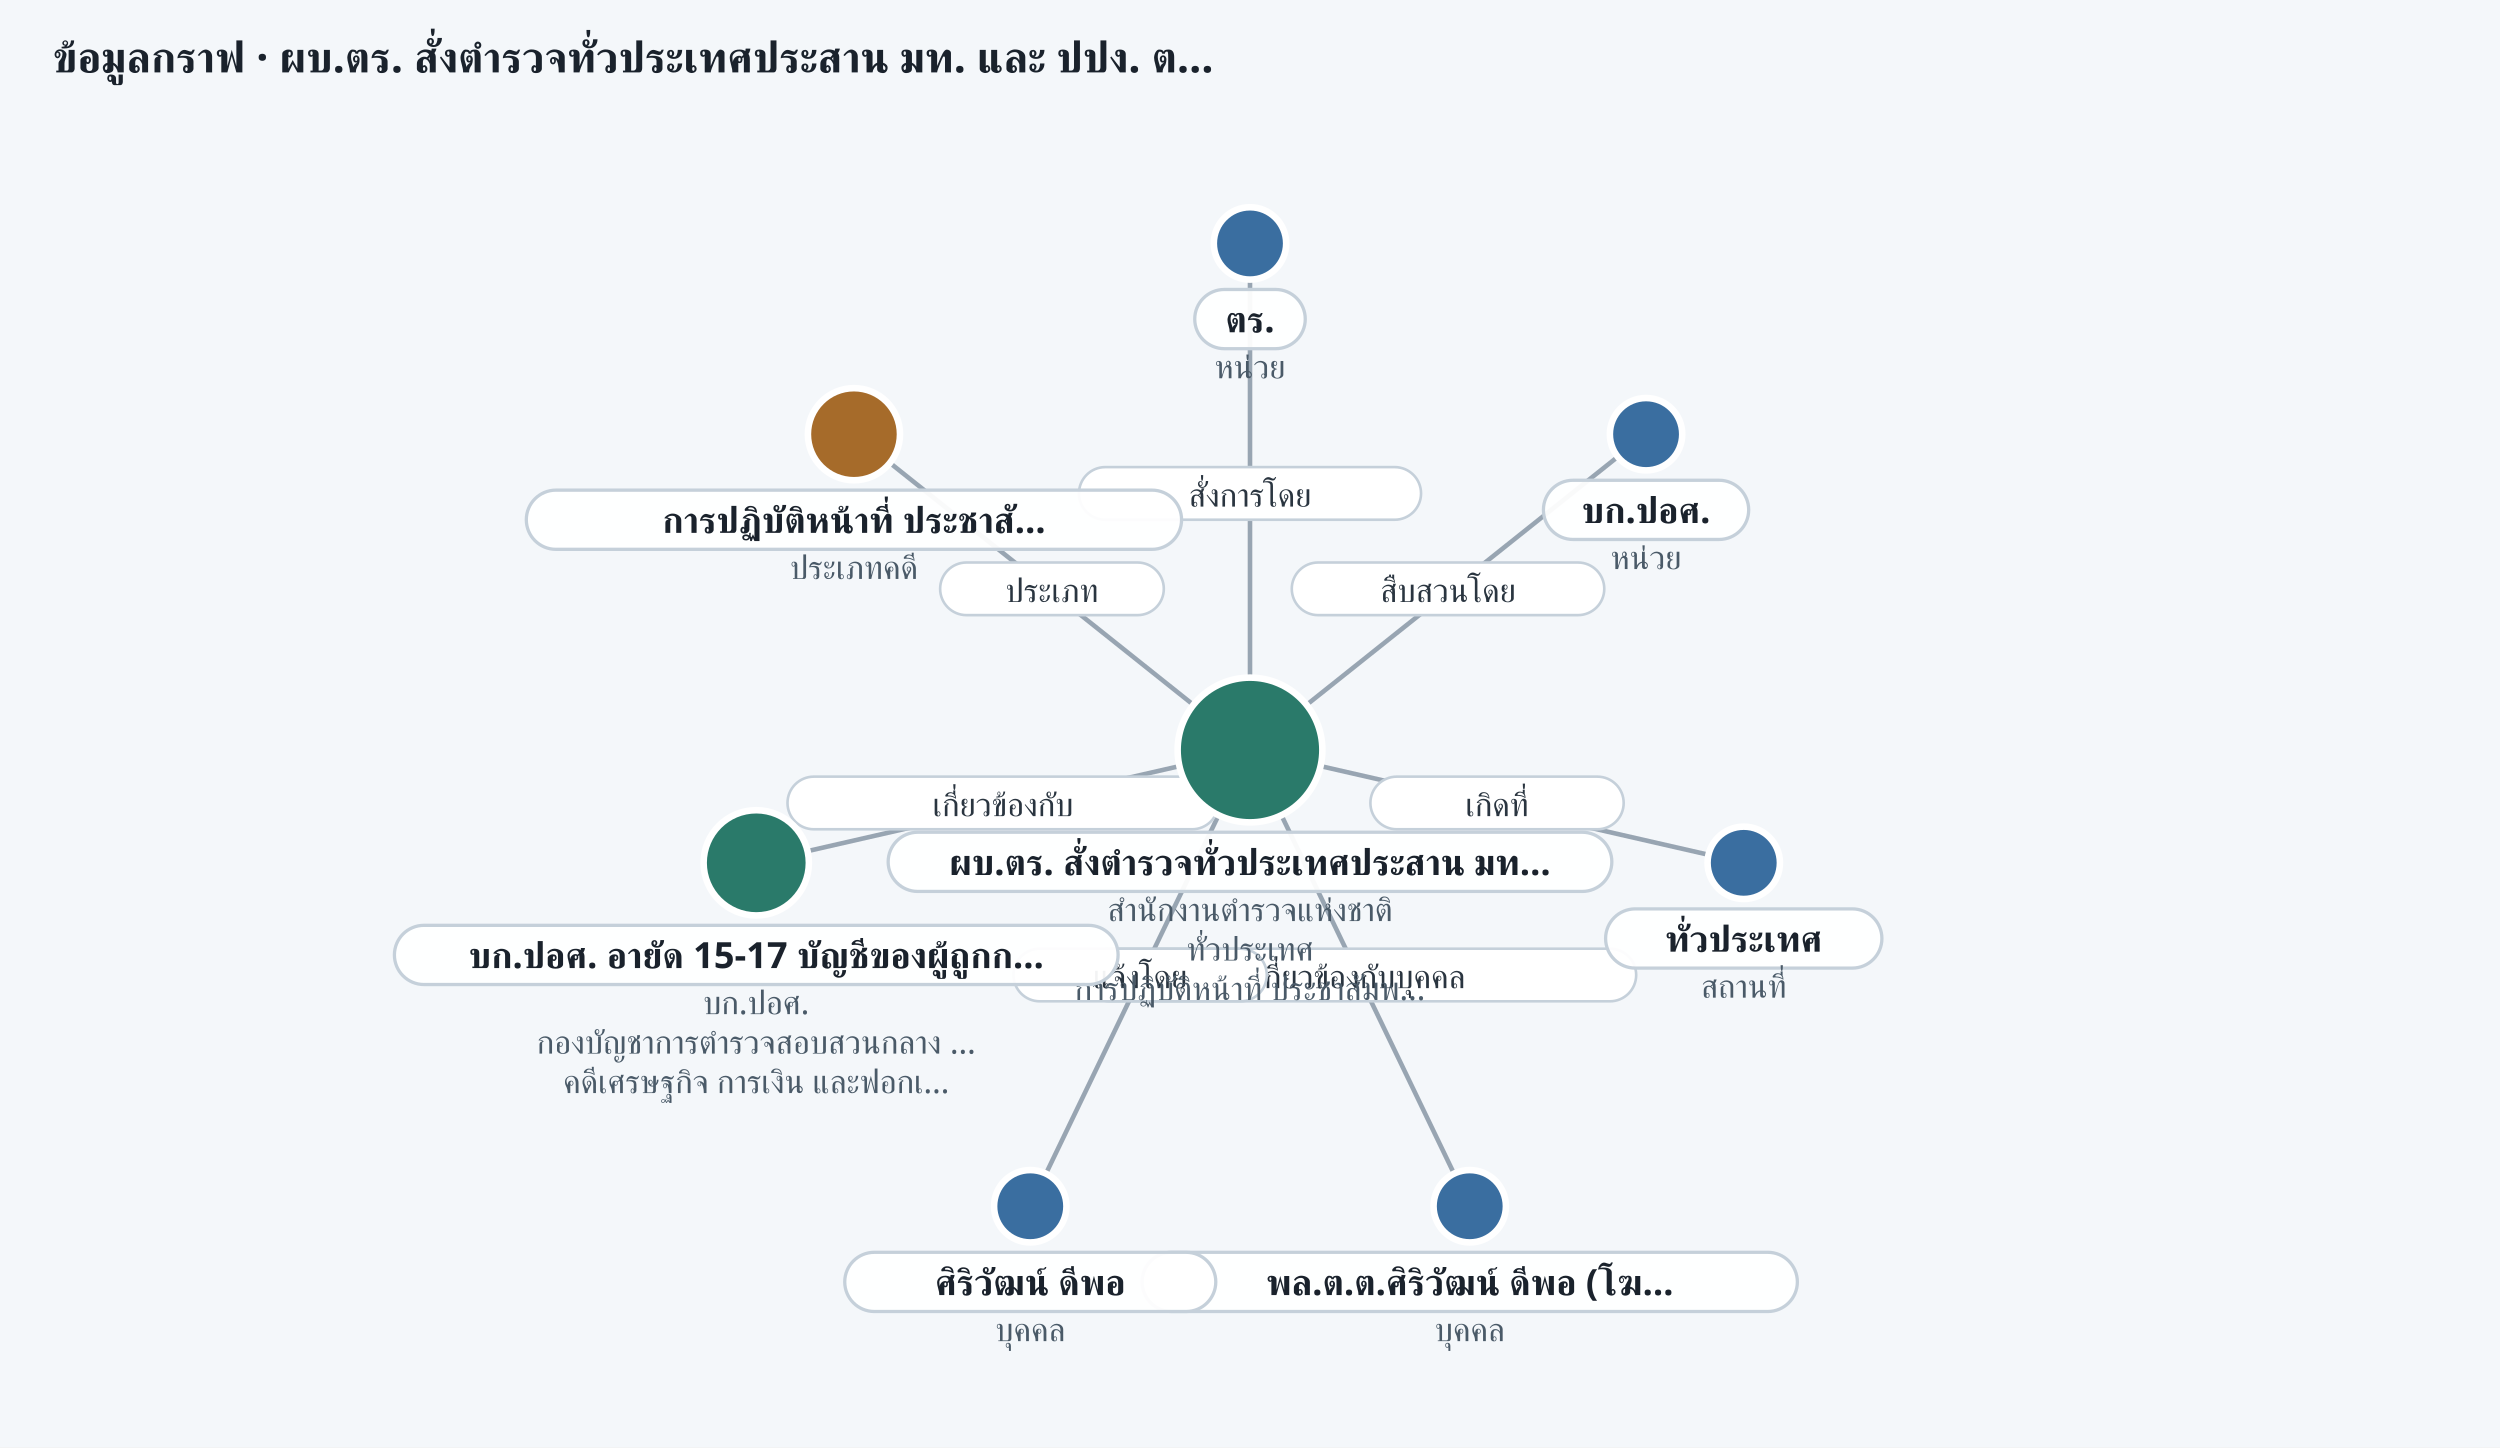
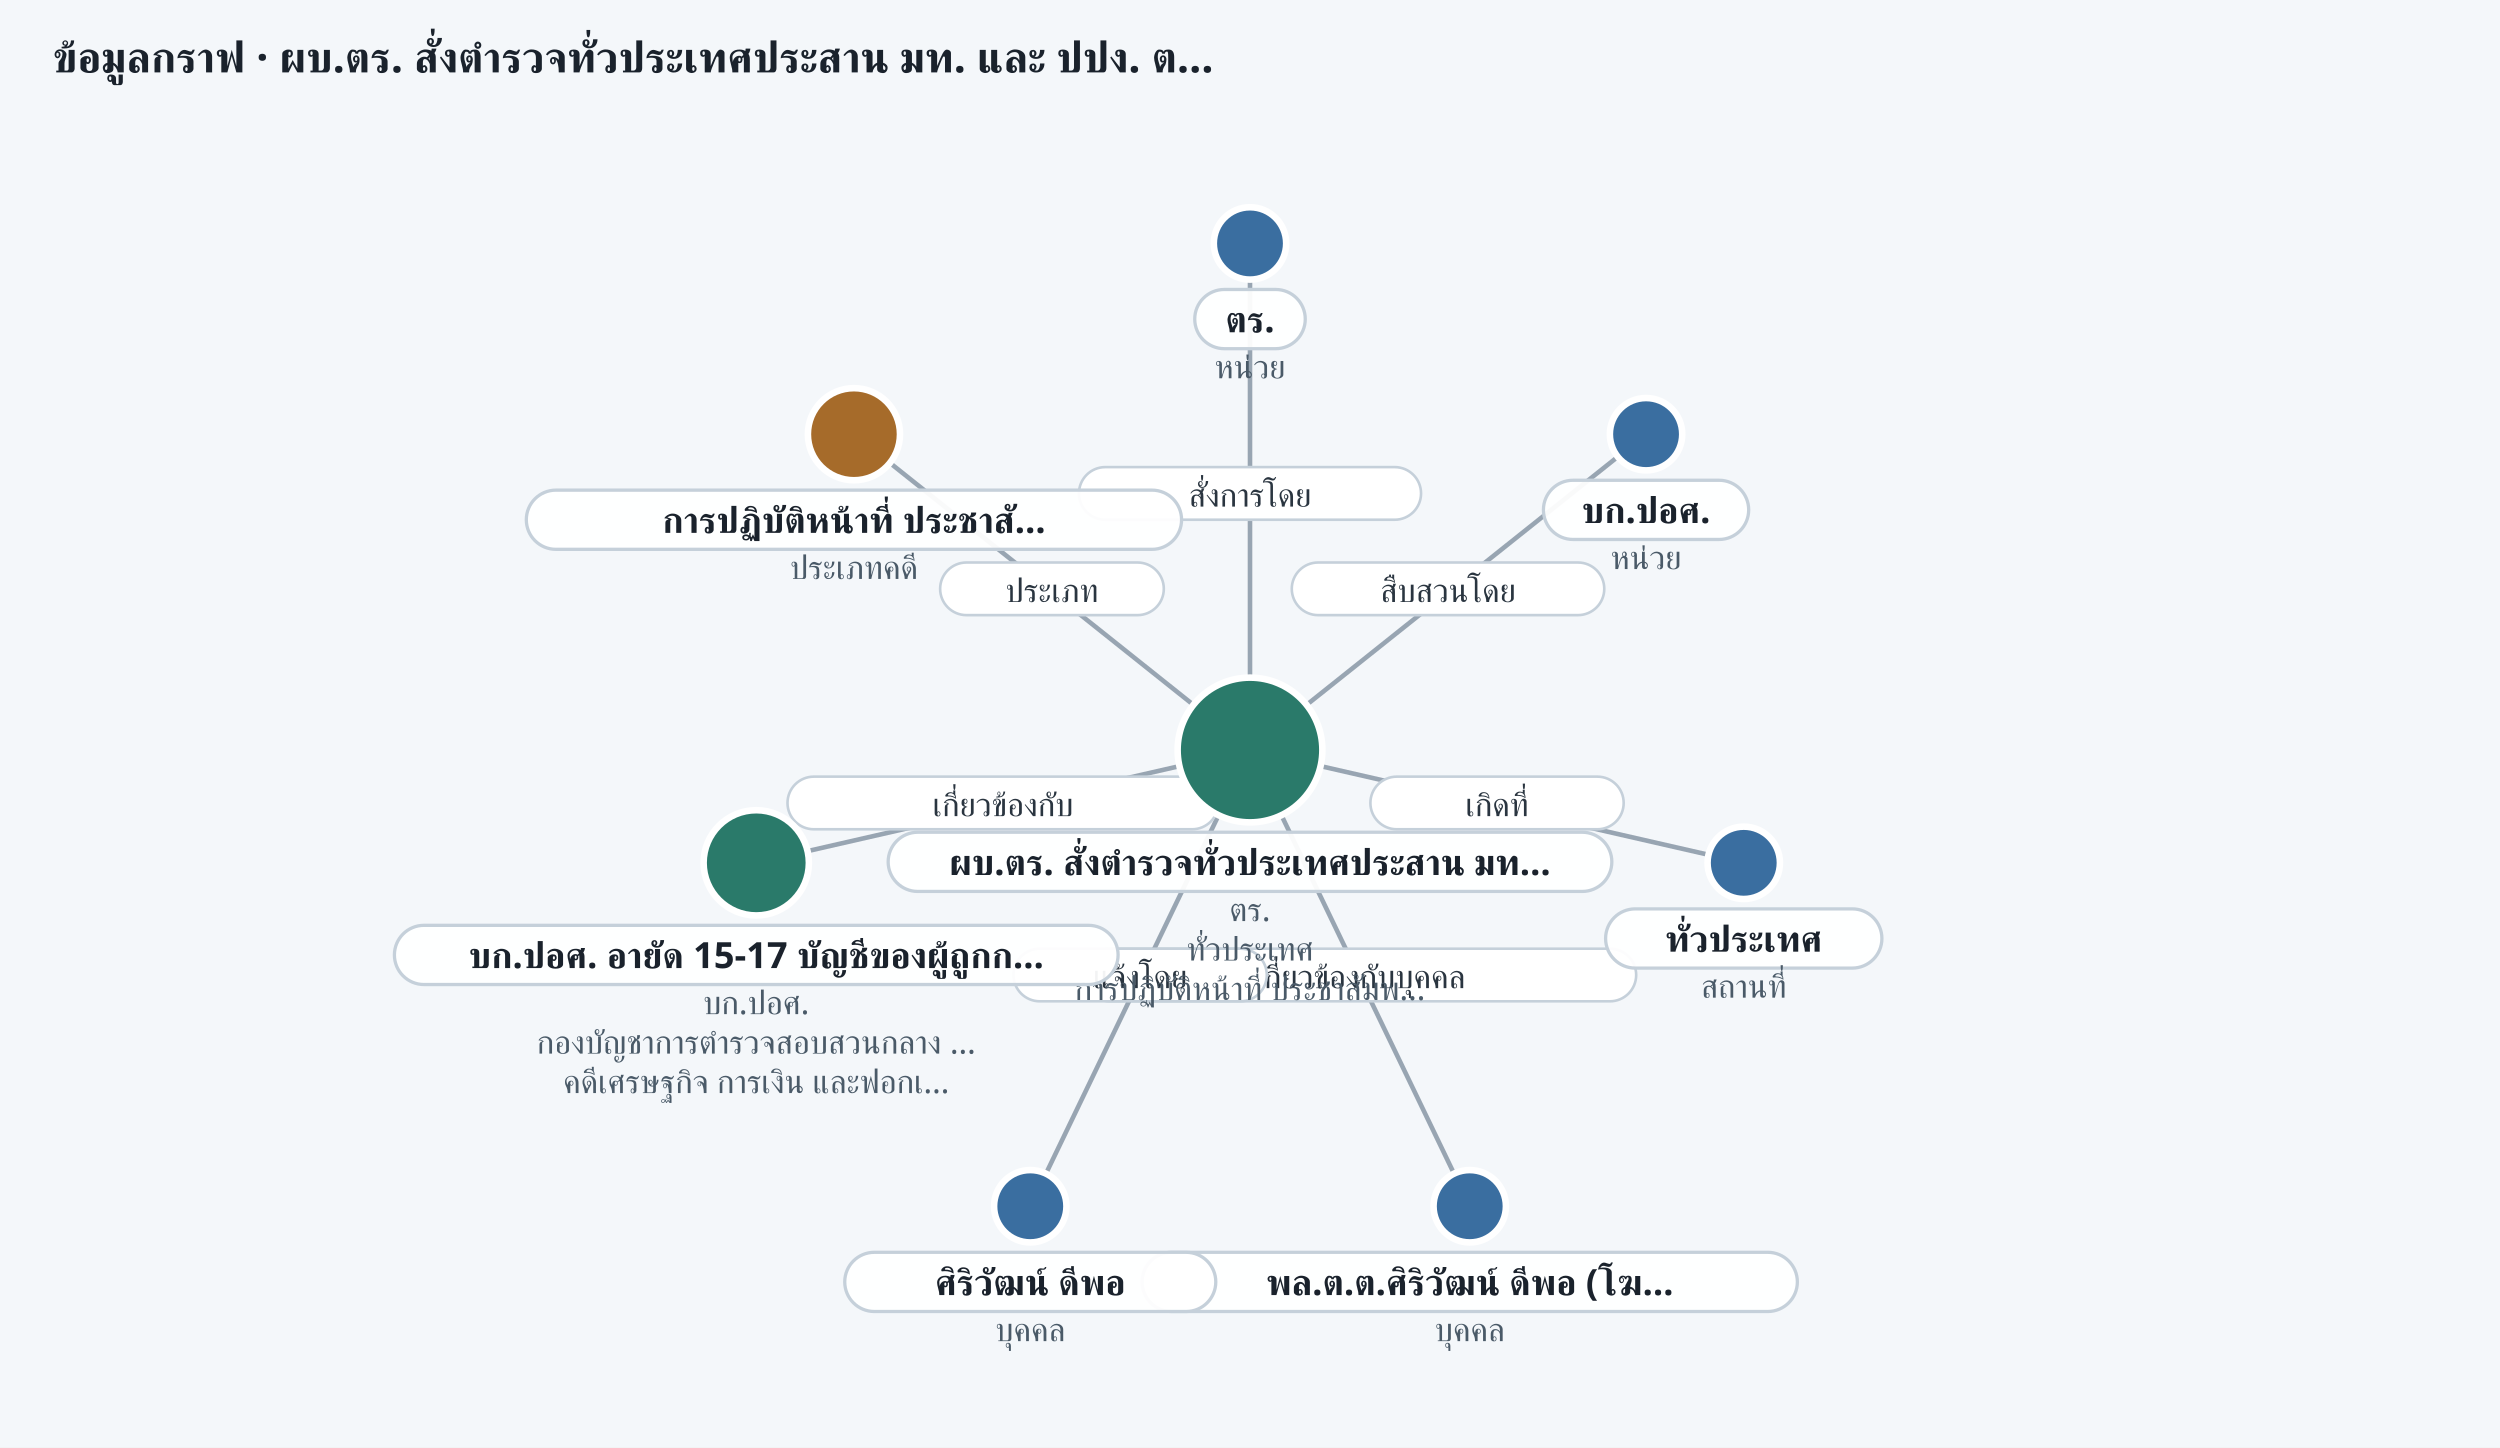
<svg xmlns="http://www.w3.org/2000/svg" width="760" height="440" viewBox="0 0 760 440" role="img" aria-label="ego graph 20261105-police-01">
  <rect width="100%" height="100%" fill="#f4f7fa" />
  <text x="16" y="22" font-size="13" font-weight="700" fill="#1a222c" font-family="Sarabun, Anuphan, sans-serif">ข้อมูลกราฟ · ผบ.ตร. สั่งตำรวจทั่วประเทศประสาน มท. และ ปปง. ต…</text>
  <line x1="380.0" y1="228.0" x2="380.0" y2="74.0" stroke="#7a8a9a" stroke-width="1.4" opacity="0.75" />
  <rect x="328.0" y="142.0" width="104.0" height="16" rx="8" fill="#fff" stroke="#c5d0da" stroke-width="0.8" />
  <text x="380.0" y="154.0" text-anchor="middle" font-size="10" fill="#2a3540" font-family="Sarabun, Anuphan, sans-serif">สั่งการโดย</text>
  <line x1="380.0" y1="228.0" x2="500.4" y2="132.0" stroke="#7a8a9a" stroke-width="1.4" opacity="0.75" />
  <rect x="392.7" y="171.0" width="95.0" height="16" rx="8" fill="#fff" stroke="#c5d0da" stroke-width="0.8" />
  <text x="440.2" y="183.0" text-anchor="middle" font-size="10" fill="#2a3540" font-family="Sarabun, Anuphan, sans-serif">สืบสวนโดย</text>
  <line x1="380.0" y1="228.0" x2="530.1" y2="262.3" stroke="#7a8a9a" stroke-width="1.4" opacity="0.75" />
  <rect x="416.6" y="236.1" width="77.0" height="16" rx="8" fill="#fff" stroke="#c5d0da" stroke-width="0.8" />
  <text x="455.1" y="248.1" text-anchor="middle" font-size="10" fill="#2a3540" font-family="Sarabun, Anuphan, sans-serif">เกิดที่</text>
  <line x1="380.0" y1="228.0" x2="446.8" y2="366.7" stroke="#7a8a9a" stroke-width="1.4" opacity="0.75" />
  <rect x="329.4" y="288.4" width="168.0" height="16" rx="8" fill="#fff" stroke="#c5d0da" stroke-width="0.8" />
  <text x="413.4" y="300.4" text-anchor="middle" font-size="10" fill="#2a3540" font-family="Sarabun, Anuphan, sans-serif">เกี่ยวข้องกับบุคคล</text>
  <line x1="380.0" y1="228.0" x2="313.2" y2="366.7" stroke="#7a8a9a" stroke-width="1.4" opacity="0.75" />
  <rect x="308.1" y="288.4" width="77.0" height="16" rx="8" fill="#fff" stroke="#c5d0da" stroke-width="0.8" />
  <text x="346.6" y="300.4" text-anchor="middle" font-size="10" fill="#2a3540" font-family="Sarabun, Anuphan, sans-serif">แจ้งโดย</text>
  <line x1="380.0" y1="228.0" x2="229.9" y2="262.3" stroke="#7a8a9a" stroke-width="1.4" opacity="0.75" />
  <rect x="239.4" y="236.1" width="131.0" height="16" rx="8" fill="#fff" stroke="#c5d0da" stroke-width="0.8" />
  <text x="304.9" y="248.1" text-anchor="middle" font-size="10" fill="#2a3540" font-family="Sarabun, Anuphan, sans-serif">เกี่ยวข้องกับ</text>
  <line x1="380.0" y1="228.0" x2="259.6" y2="132.0" stroke="#7a8a9a" stroke-width="1.4" opacity="0.75" />
  <rect x="285.8" y="171.0" width="68.0" height="16" rx="8" fill="#fff" stroke="#c5d0da" stroke-width="0.8" />
  <text x="319.8" y="183.0" text-anchor="middle" font-size="10" fill="#2a3540" font-family="Sarabun, Anuphan, sans-serif">ประเภท</text>
  <circle cx="380.0" cy="228.0" r="22" fill="#2a7a6a" stroke="#fff" stroke-width="2" />
  <rect x="270.0" y="253.0" width="220.0" height="18" rx="9" fill="rgba(255,255,255,0.94)" stroke="#c5d0da" />
  <text x="380.0" y="266.0" text-anchor="middle" font-size="11" font-weight="600" fill="#1a222c" font-family="Sarabun, Anuphan, sans-serif">ผบ.ตร. สั่งตำรวจทั่วประเทศประสาน มท…</text>
-   <text x="380.0" y="280.0" text-anchor="middle" font-size="10" fill="#4a5a68" font-family="Sarabun, Anuphan, sans-serif">สำนักงานตำรวจแห่งชาติ</text>
+   <text x="380.0" y="280.0" text-anchor="middle" font-size="10" fill="#4a5a68" font-family="Sarabun, Anuphan, sans-serif">ตร.</text>
  <text x="380.0" y="292.0" text-anchor="middle" font-size="10" fill="#4a5a68" font-family="Sarabun, Anuphan, sans-serif">ทั่วประเทศ</text>
  <text x="380.0" y="304.0" text-anchor="middle" font-size="10" fill="#4a5a68" font-family="Sarabun, Anuphan, sans-serif">การปฏิบัติหน้าที่ ประชาสัมพ…</text>
  <circle cx="380.0" cy="74.0" r="11" fill="#3a6ea0" stroke="#fff" stroke-width="2" />
  <rect x="363.2" y="88.0" width="33.6" height="18" rx="9" fill="rgba(255,255,255,0.94)" stroke="#c5d0da" />
  <text x="380.0" y="101.0" text-anchor="middle" font-size="11" font-weight="600" fill="#1a222c" font-family="Sarabun, Anuphan, sans-serif">ตร.</text>
  <text x="380.0" y="115.0" text-anchor="middle" font-size="10" fill="#4a5a68" font-family="Sarabun, Anuphan, sans-serif">หน่วย</text>
  <circle cx="500.4" cy="132.0" r="11" fill="#3a6ea0" stroke="#fff" stroke-width="2" />
  <rect x="469.2" y="146.0" width="62.4" height="18" rx="9" fill="rgba(255,255,255,0.94)" stroke="#c5d0da" />
  <text x="500.4" y="159.0" text-anchor="middle" font-size="11" font-weight="600" fill="#1a222c" font-family="Sarabun, Anuphan, sans-serif">บก.ปอศ.</text>
  <text x="500.4" y="173.0" text-anchor="middle" font-size="10" fill="#4a5a68" font-family="Sarabun, Anuphan, sans-serif">หน่วย</text>
  <circle cx="530.1" cy="262.3" r="11" fill="#3a6ea0" stroke="#fff" stroke-width="2" />
  <rect x="488.1" y="276.3" width="84.0" height="18" rx="9" fill="rgba(255,255,255,0.94)" stroke="#c5d0da" />
  <text x="530.1" y="289.3" text-anchor="middle" font-size="11" font-weight="600" fill="#1a222c" font-family="Sarabun, Anuphan, sans-serif">ทั่วประเทศ</text>
  <text x="530.1" y="303.3" text-anchor="middle" font-size="10" fill="#4a5a68" font-family="Sarabun, Anuphan, sans-serif">สถานที่</text>
  <circle cx="446.8" cy="366.7" r="11" fill="#3a6ea0" stroke="#fff" stroke-width="2" />
  <rect x="347.2" y="380.7" width="199.2" height="18" rx="9" fill="rgba(255,255,255,0.94)" stroke="#c5d0da" />
  <text x="446.8" y="393.7" text-anchor="middle" font-size="11" font-weight="600" fill="#1a222c" font-family="Sarabun, Anuphan, sans-serif">พล.ต.ต.ศิริวัฒน์ ดีพอ (โฆ…</text>
  <text x="446.8" y="407.7" text-anchor="middle" font-size="10" fill="#4a5a68" font-family="Sarabun, Anuphan, sans-serif">บุคคล</text>
  <circle cx="313.2" cy="366.7" r="11" fill="#3a6ea0" stroke="#fff" stroke-width="2" />
  <rect x="256.8" y="380.7" width="112.8" height="18" rx="9" fill="rgba(255,255,255,0.94)" stroke="#c5d0da" />
  <text x="313.2" y="393.7" text-anchor="middle" font-size="11" font-weight="600" fill="#1a222c" font-family="Sarabun, Anuphan, sans-serif">ศิริวัฒน์ ดีพอ</text>
  <text x="313.2" y="407.7" text-anchor="middle" font-size="10" fill="#4a5a68" font-family="Sarabun, Anuphan, sans-serif">บุคคล</text>
  <circle cx="229.9" cy="262.3" r="16" fill="#2a7a6a" stroke="#fff" stroke-width="2" />
  <rect x="119.9" y="281.3" width="220.0" height="18" rx="9" fill="rgba(255,255,255,0.94)" stroke="#c5d0da" />
  <text x="229.9" y="294.3" text-anchor="middle" font-size="11" font-weight="600" fill="#1a222c" font-family="Sarabun, Anuphan, sans-serif">บก.ปอศ. อายัด 15-17 บัญชีของผู้ถูกก…</text>
  <text x="229.9" y="308.3" text-anchor="middle" font-size="10" fill="#4a5a68" font-family="Sarabun, Anuphan, sans-serif">บก.ปอศ.</text>
  <text x="229.9" y="320.3" text-anchor="middle" font-size="10" fill="#4a5a68" font-family="Sarabun, Anuphan, sans-serif">กองบัญชาการตำรวจสอบสวนกลาง …</text>
  <text x="229.9" y="332.3" text-anchor="middle" font-size="10" fill="#4a5a68" font-family="Sarabun, Anuphan, sans-serif">คดีเศรษฐกิจ การเงิน และฟอกเ…</text>
  <circle cx="259.6" cy="132.0" r="14" fill="#a66b2a" stroke="#fff" stroke-width="2" />
  <rect x="160.0" y="149.0" width="199.2" height="18" rx="9" fill="rgba(255,255,255,0.94)" stroke="#c5d0da" />
  <text x="259.6" y="162.0" text-anchor="middle" font-size="11" font-weight="600" fill="#1a222c" font-family="Sarabun, Anuphan, sans-serif">การปฏิบัติหน้าที่ ประชาสั…</text>
  <text x="259.6" y="176.0" text-anchor="middle" font-size="10" fill="#4a5a68" font-family="Sarabun, Anuphan, sans-serif">ประเภทคดี</text>
</svg>
